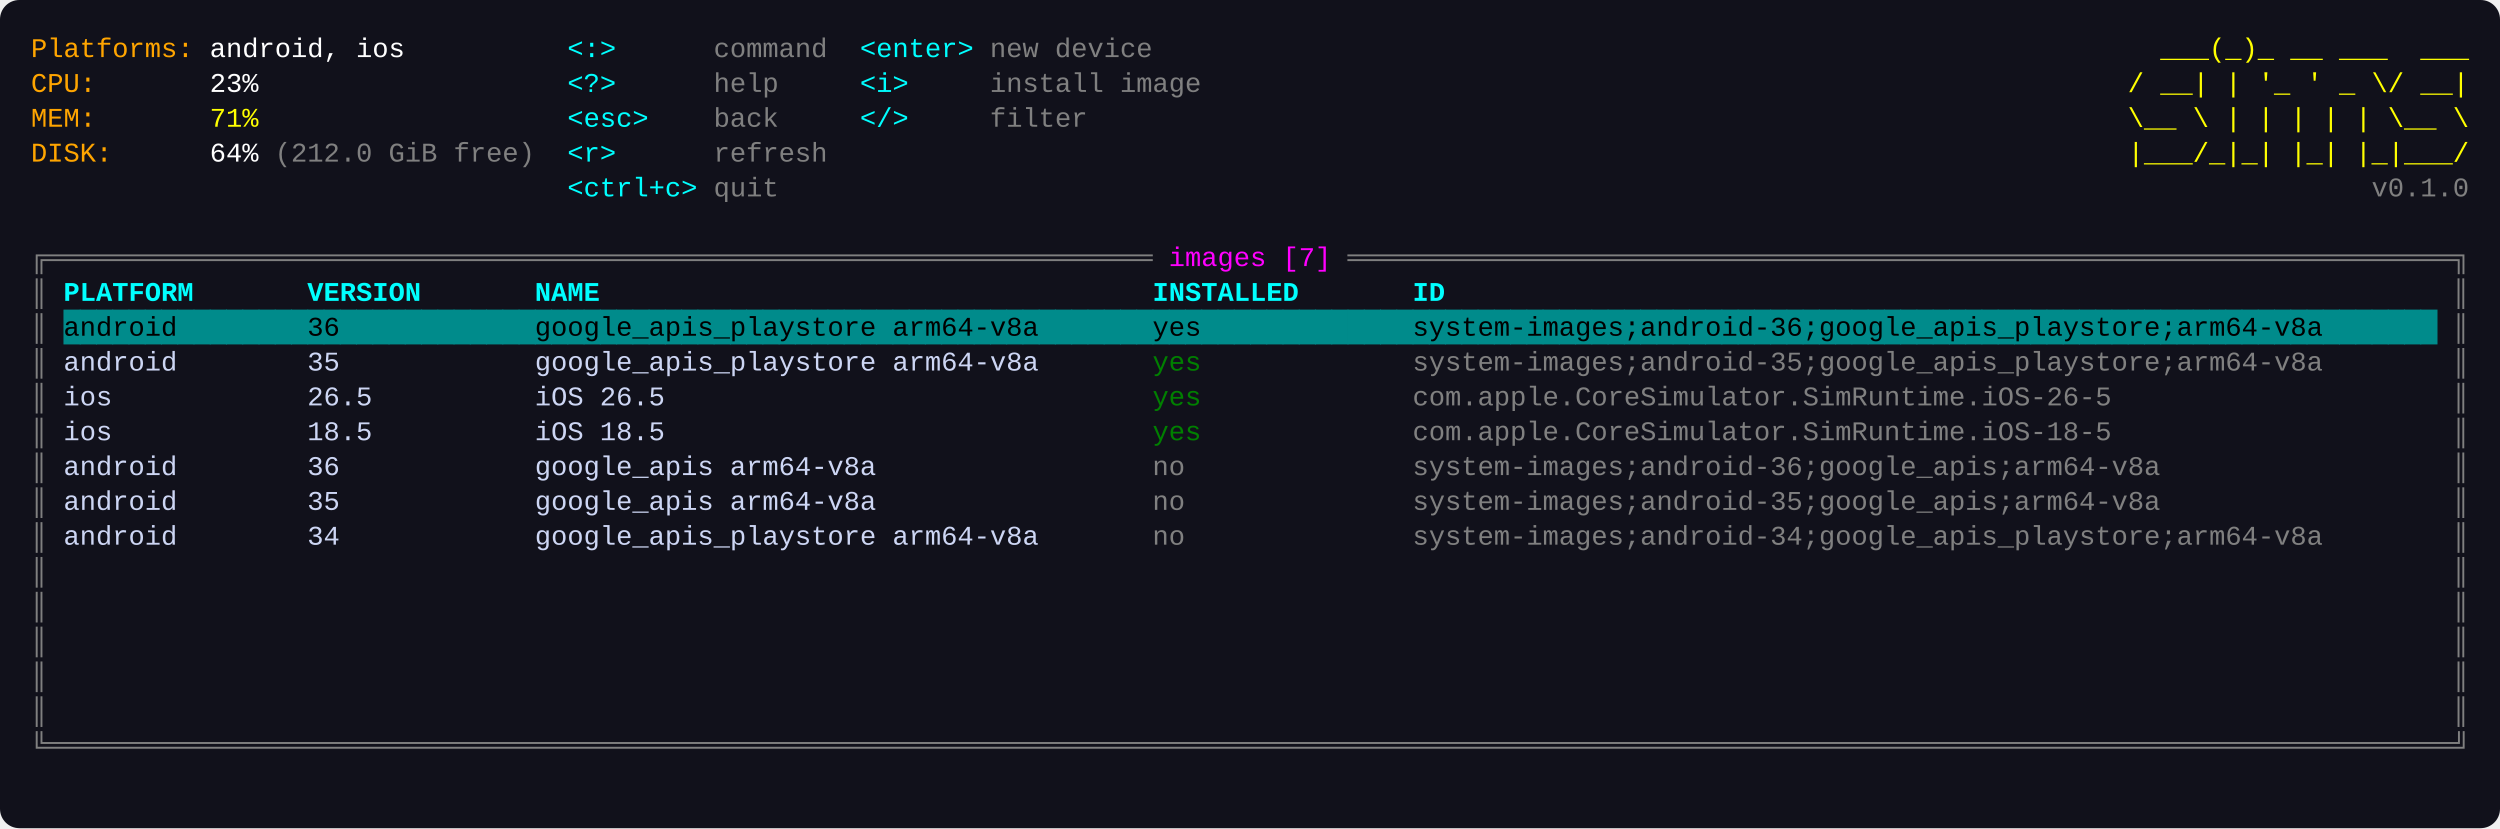
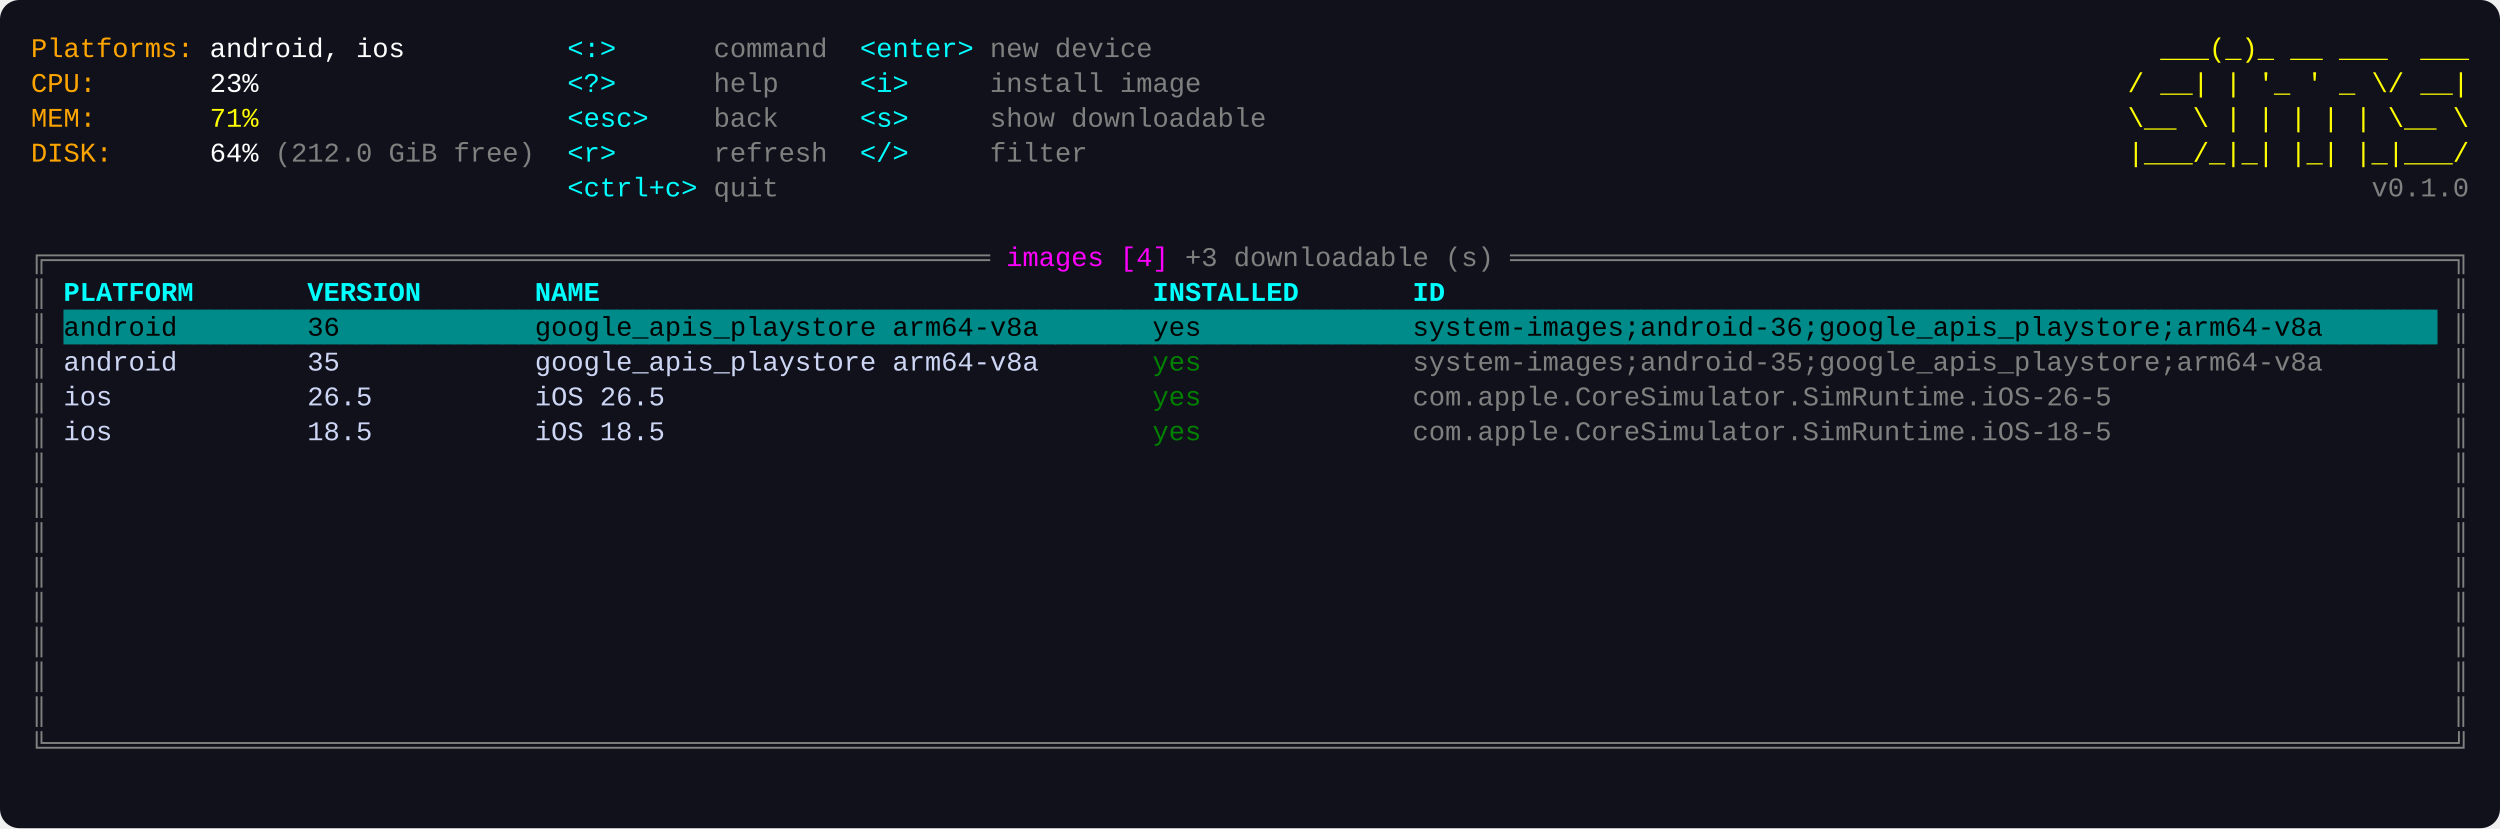
<svg xmlns="http://www.w3.org/2000/svg" width="1292" height="428" viewBox="0 0 1292 428">
  <rect width="100%" height="100%" rx="10" fill="#11111b" />
  <g font-family="SFMono-Regular, Menlo, Consolas, 'Liberation Mono', monospace" font-size="14" xml:space="preserve">
    <text x="16.0" y="29.5" textLength="84.0" lengthAdjust="spacing" fill="#ffa500">Platforms:</text>
    <text x="108.4" y="29.5" textLength="67.2" lengthAdjust="spacing" fill="#ffffff">android,</text>
    <text x="184.0" y="29.5" textLength="25.2" lengthAdjust="spacing" fill="#ffffff">ios</text>
    <text x="293.2" y="29.5" textLength="25.2" lengthAdjust="spacing" fill="#00ffff">&lt;:&gt;</text>
    <text x="368.8" y="29.5" textLength="58.8" lengthAdjust="spacing" fill="#808080">command</text>
    <text x="444.4" y="29.5" textLength="58.8" lengthAdjust="spacing" fill="#00ffff">&lt;enter&gt;</text>
    <text x="511.6" y="29.5" textLength="25.2" lengthAdjust="spacing" fill="#808080">new</text>
    <text x="545.2" y="29.5" textLength="50.4" lengthAdjust="spacing" fill="#808080">device</text>
    <text x="1116.4" y="29.5" textLength="58.8" lengthAdjust="spacing" fill="#ffff00">___(_)_</text>
    <text x="1183.6" y="29.5" textLength="16.8" lengthAdjust="spacing" fill="#ffff00">__</text>
    <text x="1208.8" y="29.5" textLength="25.2" lengthAdjust="spacing" fill="#ffff00">___</text>
    <text x="1250.8" y="29.5" textLength="25.2" lengthAdjust="spacing" fill="#ffff00">___</text>
    <text x="16.0" y="47.5" textLength="33.6" lengthAdjust="spacing" fill="#ffa500">CPU:</text>
    <text x="108.4" y="47.5" textLength="25.2" lengthAdjust="spacing" fill="#ffffff">23%</text>
    <text x="293.2" y="47.5" textLength="25.2" lengthAdjust="spacing" fill="#00ffff">&lt;?&gt;</text>
    <text x="368.8" y="47.5" textLength="33.6" lengthAdjust="spacing" fill="#808080">help</text>
    <text x="444.4" y="47.5" textLength="25.2" lengthAdjust="spacing" fill="#00ffff">&lt;i&gt;</text>
    <text x="511.6" y="47.5" textLength="58.8" lengthAdjust="spacing" fill="#808080">install</text>
    <text x="578.8" y="47.5" textLength="42.0" lengthAdjust="spacing" fill="#808080">image</text>
    <text x="1099.6" y="47.5" textLength="8.4" lengthAdjust="spacing" fill="#ffff00">/</text>
    <text x="1116.4" y="47.5" textLength="25.2" lengthAdjust="spacing" fill="#ffff00">__|</text>
    <text x="1150.0" y="47.5" textLength="8.4" lengthAdjust="spacing" fill="#ffff00">|</text>
    <text x="1166.8" y="47.5" textLength="16.8" lengthAdjust="spacing" fill="#ffff00">'_</text>
    <text x="1192.0" y="47.5" textLength="8.4" lengthAdjust="spacing" fill="#ffff00">'</text>
    <text x="1208.8" y="47.5" textLength="8.4" lengthAdjust="spacing" fill="#ffff00">_</text>
    <text x="1225.6" y="47.5" textLength="16.8" lengthAdjust="spacing" fill="#ffff00">\/</text>
    <text x="1250.8" y="47.5" textLength="25.2" lengthAdjust="spacing" fill="#ffff00">__|</text>
    <text x="16.0" y="65.5" textLength="33.6" lengthAdjust="spacing" fill="#ffa500">MEM:</text>
    <text x="108.4" y="65.5" textLength="25.2" lengthAdjust="spacing" fill="#ffff00">71%</text>
    <text x="293.2" y="65.5" textLength="42.0" lengthAdjust="spacing" fill="#00ffff">&lt;esc&gt;</text>
    <text x="368.8" y="65.5" textLength="33.6" lengthAdjust="spacing" fill="#808080">back</text>
-     <text x="444.4" y="65.5" textLength="25.2" lengthAdjust="spacing" fill="#00ffff">&lt;/&gt;</text>
-     <text x="511.6" y="65.5" textLength="50.4" lengthAdjust="spacing" fill="#808080">filter</text>
+     <text x="444.4" y="65.5" textLength="25.2" lengthAdjust="spacing" fill="#00ffff">&lt;s&gt;</text>
+     <text x="511.6" y="65.5" textLength="33.6" lengthAdjust="spacing" fill="#808080">show</text>
+     <text x="553.6" y="65.5" textLength="100.8" lengthAdjust="spacing" fill="#808080">downloadable</text>
    <text x="1099.6" y="65.5" textLength="25.2" lengthAdjust="spacing" fill="#ffff00">\__</text>
    <text x="1133.2" y="65.5" textLength="8.4" lengthAdjust="spacing" fill="#ffff00">\</text>
    <text x="1150.0" y="65.5" textLength="8.4" lengthAdjust="spacing" fill="#ffff00">|</text>
    <text x="1166.8" y="65.5" textLength="8.4" lengthAdjust="spacing" fill="#ffff00">|</text>
    <text x="1183.6" y="65.5" textLength="8.4" lengthAdjust="spacing" fill="#ffff00">|</text>
    <text x="1200.4" y="65.5" textLength="8.4" lengthAdjust="spacing" fill="#ffff00">|</text>
    <text x="1217.2" y="65.5" textLength="8.4" lengthAdjust="spacing" fill="#ffff00">|</text>
    <text x="1234.0" y="65.5" textLength="25.2" lengthAdjust="spacing" fill="#ffff00">\__</text>
    <text x="1267.6" y="65.5" textLength="8.4" lengthAdjust="spacing" fill="#ffff00">\</text>
    <text x="16.0" y="83.5" textLength="42.0" lengthAdjust="spacing" fill="#ffa500">DISK:</text>
    <text x="108.4" y="83.5" textLength="25.2" lengthAdjust="spacing" fill="#ffffff">64%</text>
    <text x="142.0" y="83.5" textLength="50.4" lengthAdjust="spacing" fill="#808080">(212.0</text>
    <text x="200.8" y="83.5" textLength="25.2" lengthAdjust="spacing" fill="#808080">GiB</text>
    <text x="234.4" y="83.5" textLength="42.0" lengthAdjust="spacing" fill="#808080">free)</text>
    <text x="293.2" y="83.5" textLength="25.2" lengthAdjust="spacing" fill="#00ffff">&lt;r&gt;</text>
    <text x="368.8" y="83.5" textLength="58.8" lengthAdjust="spacing" fill="#808080">refresh</text>
+     <text x="444.4" y="83.5" textLength="25.2" lengthAdjust="spacing" fill="#00ffff">&lt;/&gt;</text>
+     <text x="511.6" y="83.5" textLength="50.4" lengthAdjust="spacing" fill="#808080">filter</text>
    <text x="1099.6" y="83.5" textLength="75.6" lengthAdjust="spacing" fill="#ffff00">|___/_|_|</text>
    <text x="1183.6" y="83.5" textLength="25.2" lengthAdjust="spacing" fill="#ffff00">|_|</text>
    <text x="1217.2" y="83.5" textLength="58.8" lengthAdjust="spacing" fill="#ffff00">|_|___/</text>
    <text x="293.2" y="101.5" textLength="67.2" lengthAdjust="spacing" fill="#00ffff">&lt;ctrl+c&gt;</text>
    <text x="368.8" y="101.5" textLength="33.6" lengthAdjust="spacing" fill="#808080">quit</text>
    <text x="1225.6" y="101.5" textLength="50.4" lengthAdjust="spacing" fill="#808080">v0.1.0</text>
-     <text x="16.0" y="137.5" textLength="579.6" lengthAdjust="spacing" fill="#808080">╔════════════════════════════════════════════════════════════════════</text>
-     <text x="604.0" y="137.5" textLength="50.4" lengthAdjust="spacing" fill="#ff00ff">images</text>
-     <text x="662.8" y="137.5" textLength="25.2" lengthAdjust="spacing" fill="#ff00ff">[7]</text>
-     <text x="696.4" y="137.5" textLength="579.6" lengthAdjust="spacing" fill="#808080">════════════════════════════════════════════════════════════════════╗</text>
+     <text x="16.0" y="137.5" textLength="495.6" lengthAdjust="spacing" fill="#808080">╔══════════════════════════════════════════════════════════</text>
+     <text x="520.0" y="137.5" textLength="50.4" lengthAdjust="spacing" fill="#ff00ff">images</text>
+     <text x="578.8" y="137.5" textLength="25.2" lengthAdjust="spacing" fill="#ff00ff">[4]</text>
+     <text x="612.4" y="137.5" textLength="16.8" lengthAdjust="spacing" fill="#808080">+3</text>
+     <text x="637.6" y="137.5" textLength="100.8" lengthAdjust="spacing" fill="#808080">downloadable</text>
+     <text x="746.8" y="137.5" textLength="25.2" lengthAdjust="spacing" fill="#808080">(s)</text>
+     <text x="780.4" y="137.5" textLength="495.6" lengthAdjust="spacing" fill="#808080">══════════════════════════════════════════════════════════╗</text>
    <text x="16.0" y="155.5" textLength="8.4" lengthAdjust="spacing" fill="#808080">║</text>
    <text x="32.8" y="155.5" textLength="67.2" lengthAdjust="spacing" fill="#00ffff" font-weight="bold">PLATFORM</text>
    <text x="158.8" y="155.5" textLength="58.8" lengthAdjust="spacing" fill="#00ffff" font-weight="bold">VERSION</text>
    <text x="276.4" y="155.5" textLength="33.6" lengthAdjust="spacing" fill="#00ffff" font-weight="bold">NAME</text>
    <text x="595.6" y="155.5" textLength="75.6" lengthAdjust="spacing" fill="#00ffff" font-weight="bold">INSTALLED</text>
    <text x="730.0" y="155.5" textLength="16.8" lengthAdjust="spacing" fill="#00ffff" font-weight="bold">ID</text>
    <text x="1267.6" y="155.5" textLength="8.4" lengthAdjust="spacing" fill="#808080">║</text>
    <rect x="32.8" y="160.0" width="8.9" height="18.0" fill="#008b8b" />
    <rect x="41.2" y="160.0" width="8.9" height="18.0" fill="#008b8b" />
    <rect x="49.6" y="160.0" width="8.9" height="18.0" fill="#008b8b" />
    <rect x="58.0" y="160.0" width="8.9" height="18.0" fill="#008b8b" />
    <rect x="66.4" y="160.0" width="8.9" height="18.0" fill="#008b8b" />
    <rect x="74.8" y="160.0" width="8.9" height="18.0" fill="#008b8b" />
    <rect x="83.2" y="160.0" width="8.9" height="18.0" fill="#008b8b" />
    <rect x="91.6" y="160.0" width="8.9" height="18.0" fill="#008b8b" />
    <rect x="100.0" y="160.0" width="8.9" height="18.0" fill="#008b8b" />
    <rect x="108.4" y="160.0" width="8.9" height="18.0" fill="#008b8b" />
    <rect x="116.8" y="160.0" width="8.9" height="18.0" fill="#008b8b" />
    <rect x="125.2" y="160.0" width="8.9" height="18.0" fill="#008b8b" />
    <rect x="133.6" y="160.0" width="8.9" height="18.0" fill="#008b8b" />
    <rect x="142.0" y="160.0" width="8.9" height="18.0" fill="#008b8b" />
    <rect x="150.4" y="160.0" width="8.9" height="18.0" fill="#008b8b" />
    <rect x="158.8" y="160.0" width="8.9" height="18.0" fill="#008b8b" />
    <rect x="167.2" y="160.0" width="8.9" height="18.0" fill="#008b8b" />
    <rect x="175.6" y="160.0" width="8.9" height="18.0" fill="#008b8b" />
    <rect x="184.0" y="160.0" width="8.9" height="18.0" fill="#008b8b" />
    <rect x="192.4" y="160.0" width="8.9" height="18.0" fill="#008b8b" />
    <rect x="200.8" y="160.0" width="8.9" height="18.0" fill="#008b8b" />
    <rect x="209.2" y="160.0" width="8.9" height="18.0" fill="#008b8b" />
    <rect x="217.6" y="160.0" width="8.9" height="18.0" fill="#008b8b" />
    <rect x="226.0" y="160.0" width="8.9" height="18.0" fill="#008b8b" />
    <rect x="234.4" y="160.0" width="8.9" height="18.0" fill="#008b8b" />
    <rect x="242.8" y="160.0" width="8.9" height="18.0" fill="#008b8b" />
    <rect x="251.2" y="160.0" width="8.9" height="18.0" fill="#008b8b" />
    <rect x="259.6" y="160.0" width="8.9" height="18.0" fill="#008b8b" />
    <rect x="268.0" y="160.0" width="8.9" height="18.0" fill="#008b8b" />
    <rect x="276.4" y="160.0" width="8.9" height="18.0" fill="#008b8b" />
    <rect x="284.8" y="160.0" width="8.9" height="18.0" fill="#008b8b" />
    <rect x="293.2" y="160.0" width="8.9" height="18.0" fill="#008b8b" />
    <rect x="301.6" y="160.0" width="8.9" height="18.0" fill="#008b8b" />
    <rect x="310.0" y="160.0" width="8.9" height="18.0" fill="#008b8b" />
    <rect x="318.4" y="160.0" width="8.9" height="18.0" fill="#008b8b" />
    <rect x="326.8" y="160.0" width="8.9" height="18.0" fill="#008b8b" />
    <rect x="335.2" y="160.0" width="8.9" height="18.0" fill="#008b8b" />
    <rect x="343.6" y="160.0" width="8.9" height="18.0" fill="#008b8b" />
    <rect x="352.0" y="160.0" width="8.9" height="18.0" fill="#008b8b" />
    <rect x="360.4" y="160.0" width="8.9" height="18.0" fill="#008b8b" />
    <rect x="368.8" y="160.0" width="8.9" height="18.0" fill="#008b8b" />
    <rect x="377.2" y="160.0" width="8.9" height="18.0" fill="#008b8b" />
    <rect x="385.6" y="160.0" width="8.9" height="18.0" fill="#008b8b" />
    <rect x="394.0" y="160.0" width="8.9" height="18.0" fill="#008b8b" />
    <rect x="402.4" y="160.0" width="8.9" height="18.0" fill="#008b8b" />
    <rect x="410.8" y="160.0" width="8.9" height="18.0" fill="#008b8b" />
    <rect x="419.2" y="160.0" width="8.9" height="18.0" fill="#008b8b" />
    <rect x="427.6" y="160.0" width="8.9" height="18.0" fill="#008b8b" />
    <rect x="436.0" y="160.0" width="8.9" height="18.0" fill="#008b8b" />
    <rect x="444.4" y="160.0" width="8.9" height="18.0" fill="#008b8b" />
    <rect x="452.8" y="160.0" width="8.9" height="18.0" fill="#008b8b" />
    <rect x="461.2" y="160.0" width="8.9" height="18.0" fill="#008b8b" />
    <rect x="469.6" y="160.0" width="8.9" height="18.0" fill="#008b8b" />
    <rect x="478.0" y="160.0" width="8.9" height="18.0" fill="#008b8b" />
    <rect x="486.4" y="160.0" width="8.9" height="18.0" fill="#008b8b" />
    <rect x="494.8" y="160.0" width="8.9" height="18.0" fill="#008b8b" />
    <rect x="503.2" y="160.0" width="8.9" height="18.0" fill="#008b8b" />
    <rect x="511.6" y="160.0" width="8.9" height="18.0" fill="#008b8b" />
    <rect x="520.0" y="160.0" width="8.9" height="18.0" fill="#008b8b" />
    <rect x="528.4" y="160.0" width="8.9" height="18.0" fill="#008b8b" />
    <rect x="536.8" y="160.0" width="8.9" height="18.0" fill="#008b8b" />
    <rect x="545.2" y="160.0" width="8.9" height="18.0" fill="#008b8b" />
    <rect x="553.6" y="160.0" width="8.9" height="18.0" fill="#008b8b" />
    <rect x="562.0" y="160.0" width="8.9" height="18.0" fill="#008b8b" />
    <rect x="570.4" y="160.0" width="8.9" height="18.0" fill="#008b8b" />
    <rect x="578.8" y="160.0" width="8.9" height="18.0" fill="#008b8b" />
    <rect x="587.2" y="160.0" width="8.9" height="18.0" fill="#008b8b" />
    <rect x="595.6" y="160.0" width="8.9" height="18.0" fill="#008b8b" />
    <rect x="604.0" y="160.0" width="8.9" height="18.0" fill="#008b8b" />
    <rect x="612.4" y="160.0" width="8.9" height="18.0" fill="#008b8b" />
    <rect x="620.8" y="160.0" width="8.9" height="18.0" fill="#008b8b" />
    <rect x="629.2" y="160.0" width="8.9" height="18.0" fill="#008b8b" />
    <rect x="637.6" y="160.0" width="8.9" height="18.0" fill="#008b8b" />
    <rect x="646.0" y="160.0" width="8.9" height="18.0" fill="#008b8b" />
    <rect x="654.4" y="160.0" width="8.9" height="18.0" fill="#008b8b" />
    <rect x="662.8" y="160.0" width="8.9" height="18.0" fill="#008b8b" />
    <rect x="671.2" y="160.0" width="8.9" height="18.0" fill="#008b8b" />
    <rect x="679.6" y="160.0" width="8.9" height="18.0" fill="#008b8b" />
    <rect x="688.0" y="160.0" width="8.9" height="18.0" fill="#008b8b" />
    <rect x="696.4" y="160.0" width="8.9" height="18.0" fill="#008b8b" />
    <rect x="704.8" y="160.0" width="8.9" height="18.0" fill="#008b8b" />
    <rect x="713.2" y="160.0" width="8.9" height="18.0" fill="#008b8b" />
    <rect x="721.6" y="160.0" width="8.9" height="18.0" fill="#008b8b" />
    <rect x="730.0" y="160.0" width="8.9" height="18.0" fill="#008b8b" />
    <rect x="738.4" y="160.0" width="8.9" height="18.0" fill="#008b8b" />
    <rect x="746.8" y="160.0" width="8.9" height="18.0" fill="#008b8b" />
    <rect x="755.2" y="160.0" width="8.9" height="18.0" fill="#008b8b" />
    <rect x="763.6" y="160.0" width="8.9" height="18.0" fill="#008b8b" />
    <rect x="772.0" y="160.0" width="8.9" height="18.0" fill="#008b8b" />
    <rect x="780.4" y="160.0" width="8.9" height="18.0" fill="#008b8b" />
    <rect x="788.8" y="160.0" width="8.9" height="18.0" fill="#008b8b" />
    <rect x="797.2" y="160.0" width="8.9" height="18.0" fill="#008b8b" />
    <rect x="805.6" y="160.0" width="8.9" height="18.0" fill="#008b8b" />
    <rect x="814.0" y="160.0" width="8.9" height="18.0" fill="#008b8b" />
    <rect x="822.4" y="160.0" width="8.9" height="18.0" fill="#008b8b" />
    <rect x="830.8" y="160.0" width="8.9" height="18.0" fill="#008b8b" />
    <rect x="839.2" y="160.0" width="8.9" height="18.0" fill="#008b8b" />
    <rect x="847.6" y="160.0" width="8.9" height="18.0" fill="#008b8b" />
    <rect x="856.0" y="160.0" width="8.9" height="18.0" fill="#008b8b" />
    <rect x="864.4" y="160.0" width="8.9" height="18.0" fill="#008b8b" />
    <rect x="872.8" y="160.0" width="8.9" height="18.0" fill="#008b8b" />
    <rect x="881.2" y="160.0" width="8.9" height="18.0" fill="#008b8b" />
    <rect x="889.6" y="160.0" width="8.9" height="18.0" fill="#008b8b" />
    <rect x="898.0" y="160.0" width="8.9" height="18.0" fill="#008b8b" />
    <rect x="906.4" y="160.0" width="8.9" height="18.0" fill="#008b8b" />
    <rect x="914.8" y="160.0" width="8.9" height="18.0" fill="#008b8b" />
    <rect x="923.2" y="160.0" width="8.9" height="18.0" fill="#008b8b" />
    <rect x="931.6" y="160.0" width="8.9" height="18.0" fill="#008b8b" />
    <rect x="940.0" y="160.0" width="8.9" height="18.0" fill="#008b8b" />
    <rect x="948.4" y="160.0" width="8.9" height="18.0" fill="#008b8b" />
    <rect x="956.8" y="160.0" width="8.9" height="18.0" fill="#008b8b" />
    <rect x="965.2" y="160.0" width="8.9" height="18.0" fill="#008b8b" />
    <rect x="973.6" y="160.0" width="8.9" height="18.0" fill="#008b8b" />
    <rect x="982.0" y="160.0" width="8.9" height="18.0" fill="#008b8b" />
    <rect x="990.4" y="160.0" width="8.9" height="18.0" fill="#008b8b" />
    <rect x="998.8" y="160.0" width="8.9" height="18.0" fill="#008b8b" />
    <rect x="1007.2" y="160.0" width="8.9" height="18.0" fill="#008b8b" />
    <rect x="1015.6" y="160.0" width="8.9" height="18.0" fill="#008b8b" />
    <rect x="1024.0" y="160.0" width="8.9" height="18.0" fill="#008b8b" />
    <rect x="1032.4" y="160.0" width="8.9" height="18.0" fill="#008b8b" />
    <rect x="1040.8" y="160.0" width="8.9" height="18.0" fill="#008b8b" />
    <rect x="1049.2" y="160.0" width="8.9" height="18.0" fill="#008b8b" />
    <rect x="1057.6" y="160.0" width="8.9" height="18.0" fill="#008b8b" />
    <rect x="1066.0" y="160.0" width="8.9" height="18.0" fill="#008b8b" />
    <rect x="1074.4" y="160.0" width="8.9" height="18.0" fill="#008b8b" />
    <rect x="1082.8" y="160.0" width="8.9" height="18.0" fill="#008b8b" />
    <rect x="1091.2" y="160.0" width="8.9" height="18.0" fill="#008b8b" />
    <rect x="1099.6" y="160.0" width="8.9" height="18.0" fill="#008b8b" />
    <rect x="1108.0" y="160.0" width="8.9" height="18.0" fill="#008b8b" />
    <rect x="1116.4" y="160.0" width="8.9" height="18.0" fill="#008b8b" />
    <rect x="1124.8" y="160.0" width="8.9" height="18.0" fill="#008b8b" />
    <rect x="1133.2" y="160.0" width="8.9" height="18.0" fill="#008b8b" />
    <rect x="1141.6" y="160.0" width="8.9" height="18.0" fill="#008b8b" />
    <rect x="1150.0" y="160.0" width="8.9" height="18.0" fill="#008b8b" />
    <rect x="1158.4" y="160.0" width="8.9" height="18.0" fill="#008b8b" />
    <rect x="1166.8" y="160.0" width="8.9" height="18.0" fill="#008b8b" />
    <rect x="1175.2" y="160.0" width="8.9" height="18.0" fill="#008b8b" />
    <rect x="1183.6" y="160.0" width="8.9" height="18.0" fill="#008b8b" />
    <rect x="1192.0" y="160.0" width="8.9" height="18.0" fill="#008b8b" />
    <rect x="1200.4" y="160.0" width="8.9" height="18.0" fill="#008b8b" />
    <rect x="1208.8" y="160.0" width="8.9" height="18.0" fill="#008b8b" />
    <rect x="1217.2" y="160.0" width="8.9" height="18.0" fill="#008b8b" />
    <rect x="1225.6" y="160.0" width="8.9" height="18.0" fill="#008b8b" />
    <rect x="1234.0" y="160.0" width="8.9" height="18.0" fill="#008b8b" />
    <rect x="1242.4" y="160.0" width="8.9" height="18.0" fill="#008b8b" />
    <rect x="1250.8" y="160.0" width="8.9" height="18.0" fill="#008b8b" />
    <text x="16.0" y="173.5" textLength="8.4" lengthAdjust="spacing" fill="#808080">║</text>
    <text x="32.8" y="173.5" textLength="58.8" lengthAdjust="spacing" fill="#000000">android</text>
    <text x="158.8" y="173.5" textLength="16.8" lengthAdjust="spacing" fill="#000000">36</text>
    <text x="276.4" y="173.5" textLength="176.4" lengthAdjust="spacing" fill="#000000">google_apis_playstore</text>
    <text x="461.2" y="173.5" textLength="75.6" lengthAdjust="spacing" fill="#000000">arm64-v8a</text>
    <text x="595.6" y="173.5" textLength="25.2" lengthAdjust="spacing" fill="#000000">yes</text>
    <text x="730.0" y="173.5" textLength="470.4" lengthAdjust="spacing" fill="#000000">system-images;android-36;google_apis_playstore;arm64-v8a</text>
    <text x="1267.6" y="173.5" textLength="8.4" lengthAdjust="spacing" fill="#808080">║</text>
    <text x="16.0" y="191.5" textLength="8.4" lengthAdjust="spacing" fill="#808080">║</text>
    <text x="32.8" y="191.5" textLength="58.8" lengthAdjust="spacing" fill="#cdd6f4">android</text>
    <text x="158.8" y="191.5" textLength="16.8" lengthAdjust="spacing" fill="#cdd6f4">35</text>
    <text x="276.4" y="191.5" textLength="176.4" lengthAdjust="spacing" fill="#cdd6f4">google_apis_playstore</text>
    <text x="461.2" y="191.5" textLength="75.6" lengthAdjust="spacing" fill="#cdd6f4">arm64-v8a</text>
    <text x="595.6" y="191.5" textLength="25.2" lengthAdjust="spacing" fill="#008000">yes</text>
    <text x="730.0" y="191.5" textLength="470.4" lengthAdjust="spacing" fill="#808080">system-images;android-35;google_apis_playstore;arm64-v8a</text>
    <text x="1267.6" y="191.5" textLength="8.4" lengthAdjust="spacing" fill="#808080">║</text>
    <text x="16.0" y="209.5" textLength="8.4" lengthAdjust="spacing" fill="#808080">║</text>
    <text x="32.8" y="209.5" textLength="25.2" lengthAdjust="spacing" fill="#cdd6f4">ios</text>
    <text x="158.8" y="209.5" textLength="33.6" lengthAdjust="spacing" fill="#cdd6f4">26.5</text>
    <text x="276.4" y="209.5" textLength="25.2" lengthAdjust="spacing" fill="#cdd6f4">iOS</text>
    <text x="310.0" y="209.5" textLength="33.6" lengthAdjust="spacing" fill="#cdd6f4">26.5</text>
    <text x="595.6" y="209.5" textLength="25.2" lengthAdjust="spacing" fill="#008000">yes</text>
    <text x="730.0" y="209.5" textLength="361.2" lengthAdjust="spacing" fill="#808080">com.apple.CoreSimulator.SimRuntime.iOS-26-5</text>
    <text x="1267.6" y="209.5" textLength="8.4" lengthAdjust="spacing" fill="#808080">║</text>
    <text x="16.0" y="227.5" textLength="8.4" lengthAdjust="spacing" fill="#808080">║</text>
    <text x="32.8" y="227.5" textLength="25.2" lengthAdjust="spacing" fill="#cdd6f4">ios</text>
    <text x="158.8" y="227.5" textLength="33.6" lengthAdjust="spacing" fill="#cdd6f4">18.5</text>
    <text x="276.4" y="227.5" textLength="25.2" lengthAdjust="spacing" fill="#cdd6f4">iOS</text>
    <text x="310.0" y="227.5" textLength="33.6" lengthAdjust="spacing" fill="#cdd6f4">18.5</text>
    <text x="595.6" y="227.5" textLength="25.2" lengthAdjust="spacing" fill="#008000">yes</text>
    <text x="730.0" y="227.5" textLength="361.2" lengthAdjust="spacing" fill="#808080">com.apple.CoreSimulator.SimRuntime.iOS-18-5</text>
    <text x="1267.6" y="227.5" textLength="8.4" lengthAdjust="spacing" fill="#808080">║</text>
    <text x="16.0" y="245.5" textLength="8.4" lengthAdjust="spacing" fill="#808080">║</text>
-     <text x="32.8" y="245.5" textLength="58.8" lengthAdjust="spacing" fill="#cdd6f4">android</text>
-     <text x="158.8" y="245.5" textLength="16.8" lengthAdjust="spacing" fill="#cdd6f4">36</text>
-     <text x="276.4" y="245.5" textLength="92.4" lengthAdjust="spacing" fill="#cdd6f4">google_apis</text>
-     <text x="377.2" y="245.5" textLength="75.6" lengthAdjust="spacing" fill="#cdd6f4">arm64-v8a</text>
-     <text x="595.6" y="245.5" textLength="16.8" lengthAdjust="spacing" fill="#808080">no</text>
-     <text x="730.0" y="245.5" textLength="386.4" lengthAdjust="spacing" fill="#808080">system-images;android-36;google_apis;arm64-v8a</text>
    <text x="1267.6" y="245.5" textLength="8.4" lengthAdjust="spacing" fill="#808080">║</text>
    <text x="16.0" y="263.5" textLength="8.4" lengthAdjust="spacing" fill="#808080">║</text>
-     <text x="32.8" y="263.5" textLength="58.8" lengthAdjust="spacing" fill="#cdd6f4">android</text>
-     <text x="158.8" y="263.5" textLength="16.8" lengthAdjust="spacing" fill="#cdd6f4">35</text>
-     <text x="276.4" y="263.5" textLength="92.4" lengthAdjust="spacing" fill="#cdd6f4">google_apis</text>
-     <text x="377.2" y="263.5" textLength="75.6" lengthAdjust="spacing" fill="#cdd6f4">arm64-v8a</text>
-     <text x="595.6" y="263.5" textLength="16.8" lengthAdjust="spacing" fill="#808080">no</text>
-     <text x="730.0" y="263.5" textLength="386.4" lengthAdjust="spacing" fill="#808080">system-images;android-35;google_apis;arm64-v8a</text>
    <text x="1267.6" y="263.5" textLength="8.4" lengthAdjust="spacing" fill="#808080">║</text>
    <text x="16.0" y="281.5" textLength="8.4" lengthAdjust="spacing" fill="#808080">║</text>
-     <text x="32.8" y="281.5" textLength="58.8" lengthAdjust="spacing" fill="#cdd6f4">android</text>
-     <text x="158.8" y="281.5" textLength="16.8" lengthAdjust="spacing" fill="#cdd6f4">34</text>
-     <text x="276.4" y="281.5" textLength="176.4" lengthAdjust="spacing" fill="#cdd6f4">google_apis_playstore</text>
-     <text x="461.2" y="281.5" textLength="75.6" lengthAdjust="spacing" fill="#cdd6f4">arm64-v8a</text>
-     <text x="595.6" y="281.5" textLength="16.8" lengthAdjust="spacing" fill="#808080">no</text>
-     <text x="730.0" y="281.5" textLength="470.4" lengthAdjust="spacing" fill="#808080">system-images;android-34;google_apis_playstore;arm64-v8a</text>
    <text x="1267.6" y="281.5" textLength="8.4" lengthAdjust="spacing" fill="#808080">║</text>
    <text x="16.0" y="299.5" textLength="8.4" lengthAdjust="spacing" fill="#808080">║</text>
    <text x="1267.6" y="299.5" textLength="8.4" lengthAdjust="spacing" fill="#808080">║</text>
    <text x="16.0" y="317.5" textLength="8.4" lengthAdjust="spacing" fill="#808080">║</text>
    <text x="1267.6" y="317.5" textLength="8.4" lengthAdjust="spacing" fill="#808080">║</text>
    <text x="16.0" y="335.5" textLength="8.4" lengthAdjust="spacing" fill="#808080">║</text>
    <text x="1267.6" y="335.5" textLength="8.4" lengthAdjust="spacing" fill="#808080">║</text>
    <text x="16.0" y="353.5" textLength="8.4" lengthAdjust="spacing" fill="#808080">║</text>
    <text x="1267.6" y="353.5" textLength="8.4" lengthAdjust="spacing" fill="#808080">║</text>
    <text x="16.0" y="371.5" textLength="8.4" lengthAdjust="spacing" fill="#808080">║</text>
    <text x="1267.6" y="371.5" textLength="8.4" lengthAdjust="spacing" fill="#808080">║</text>
    <text x="16.0" y="389.5" textLength="1260.0" lengthAdjust="spacing" fill="#808080">╚════════════════════════════════════════════════════════════════════════════════════════════════════════════════════════════════════════════════════╝</text>
  </g>
</svg>
